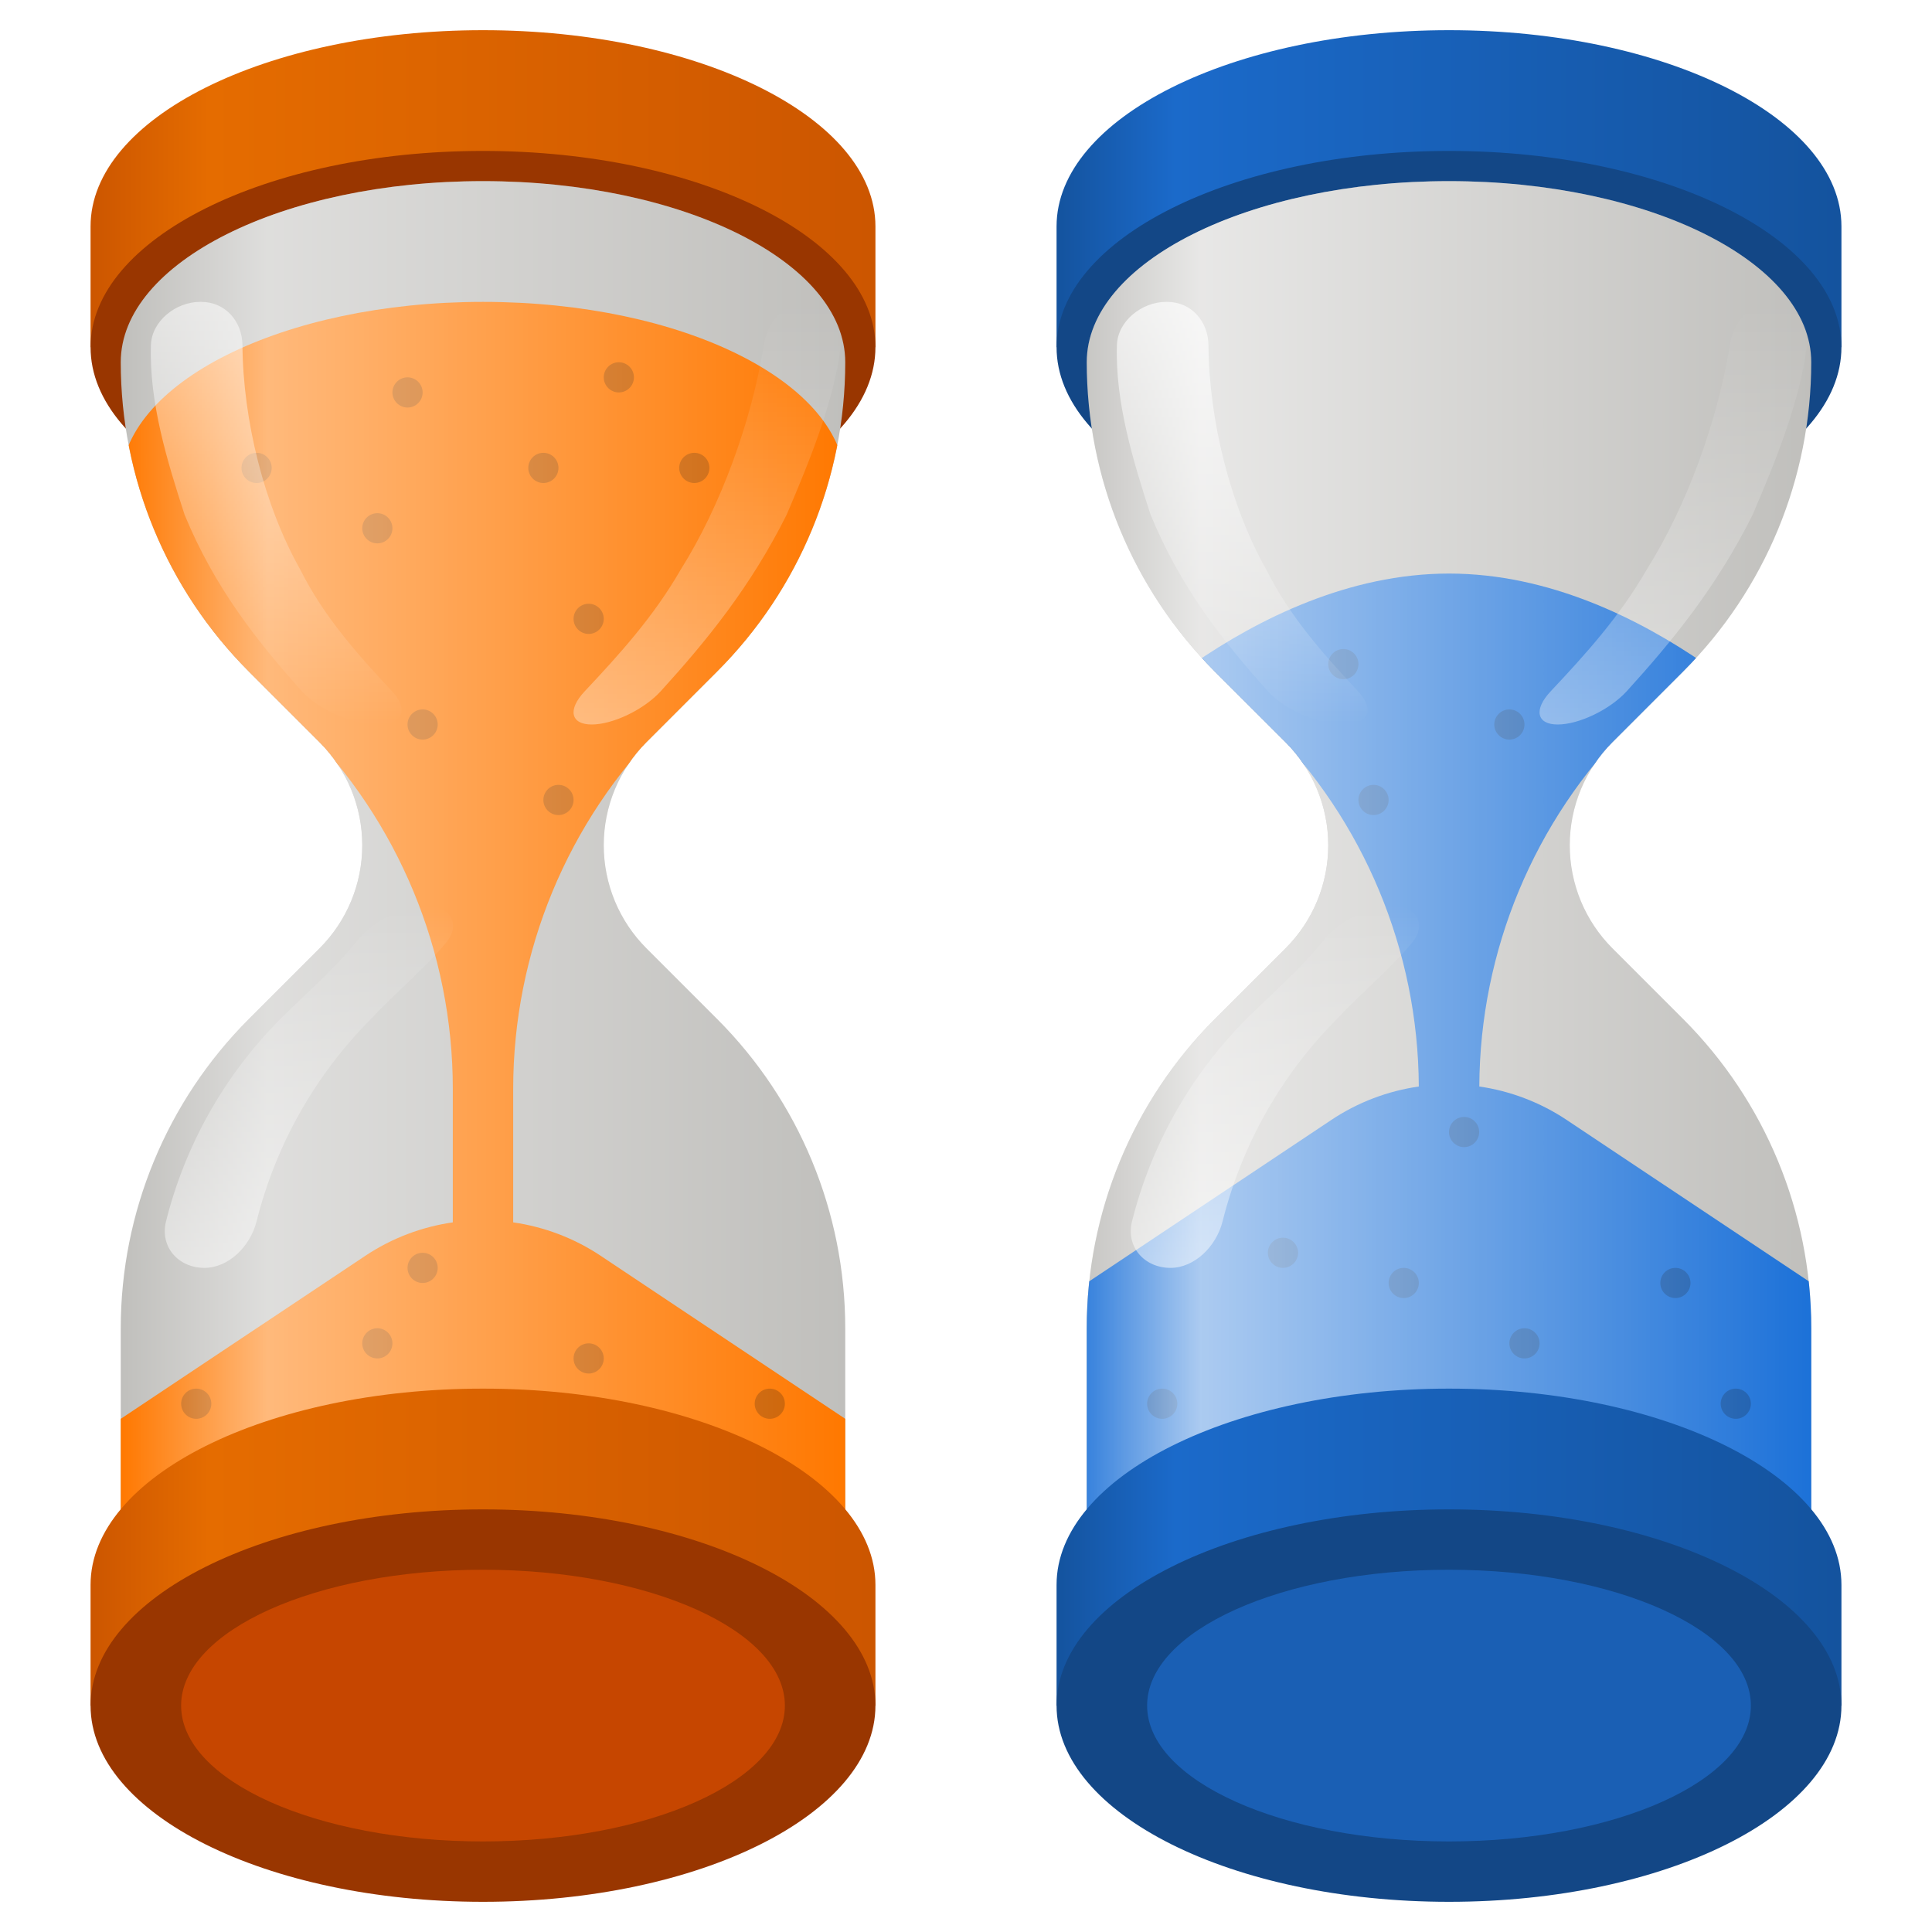
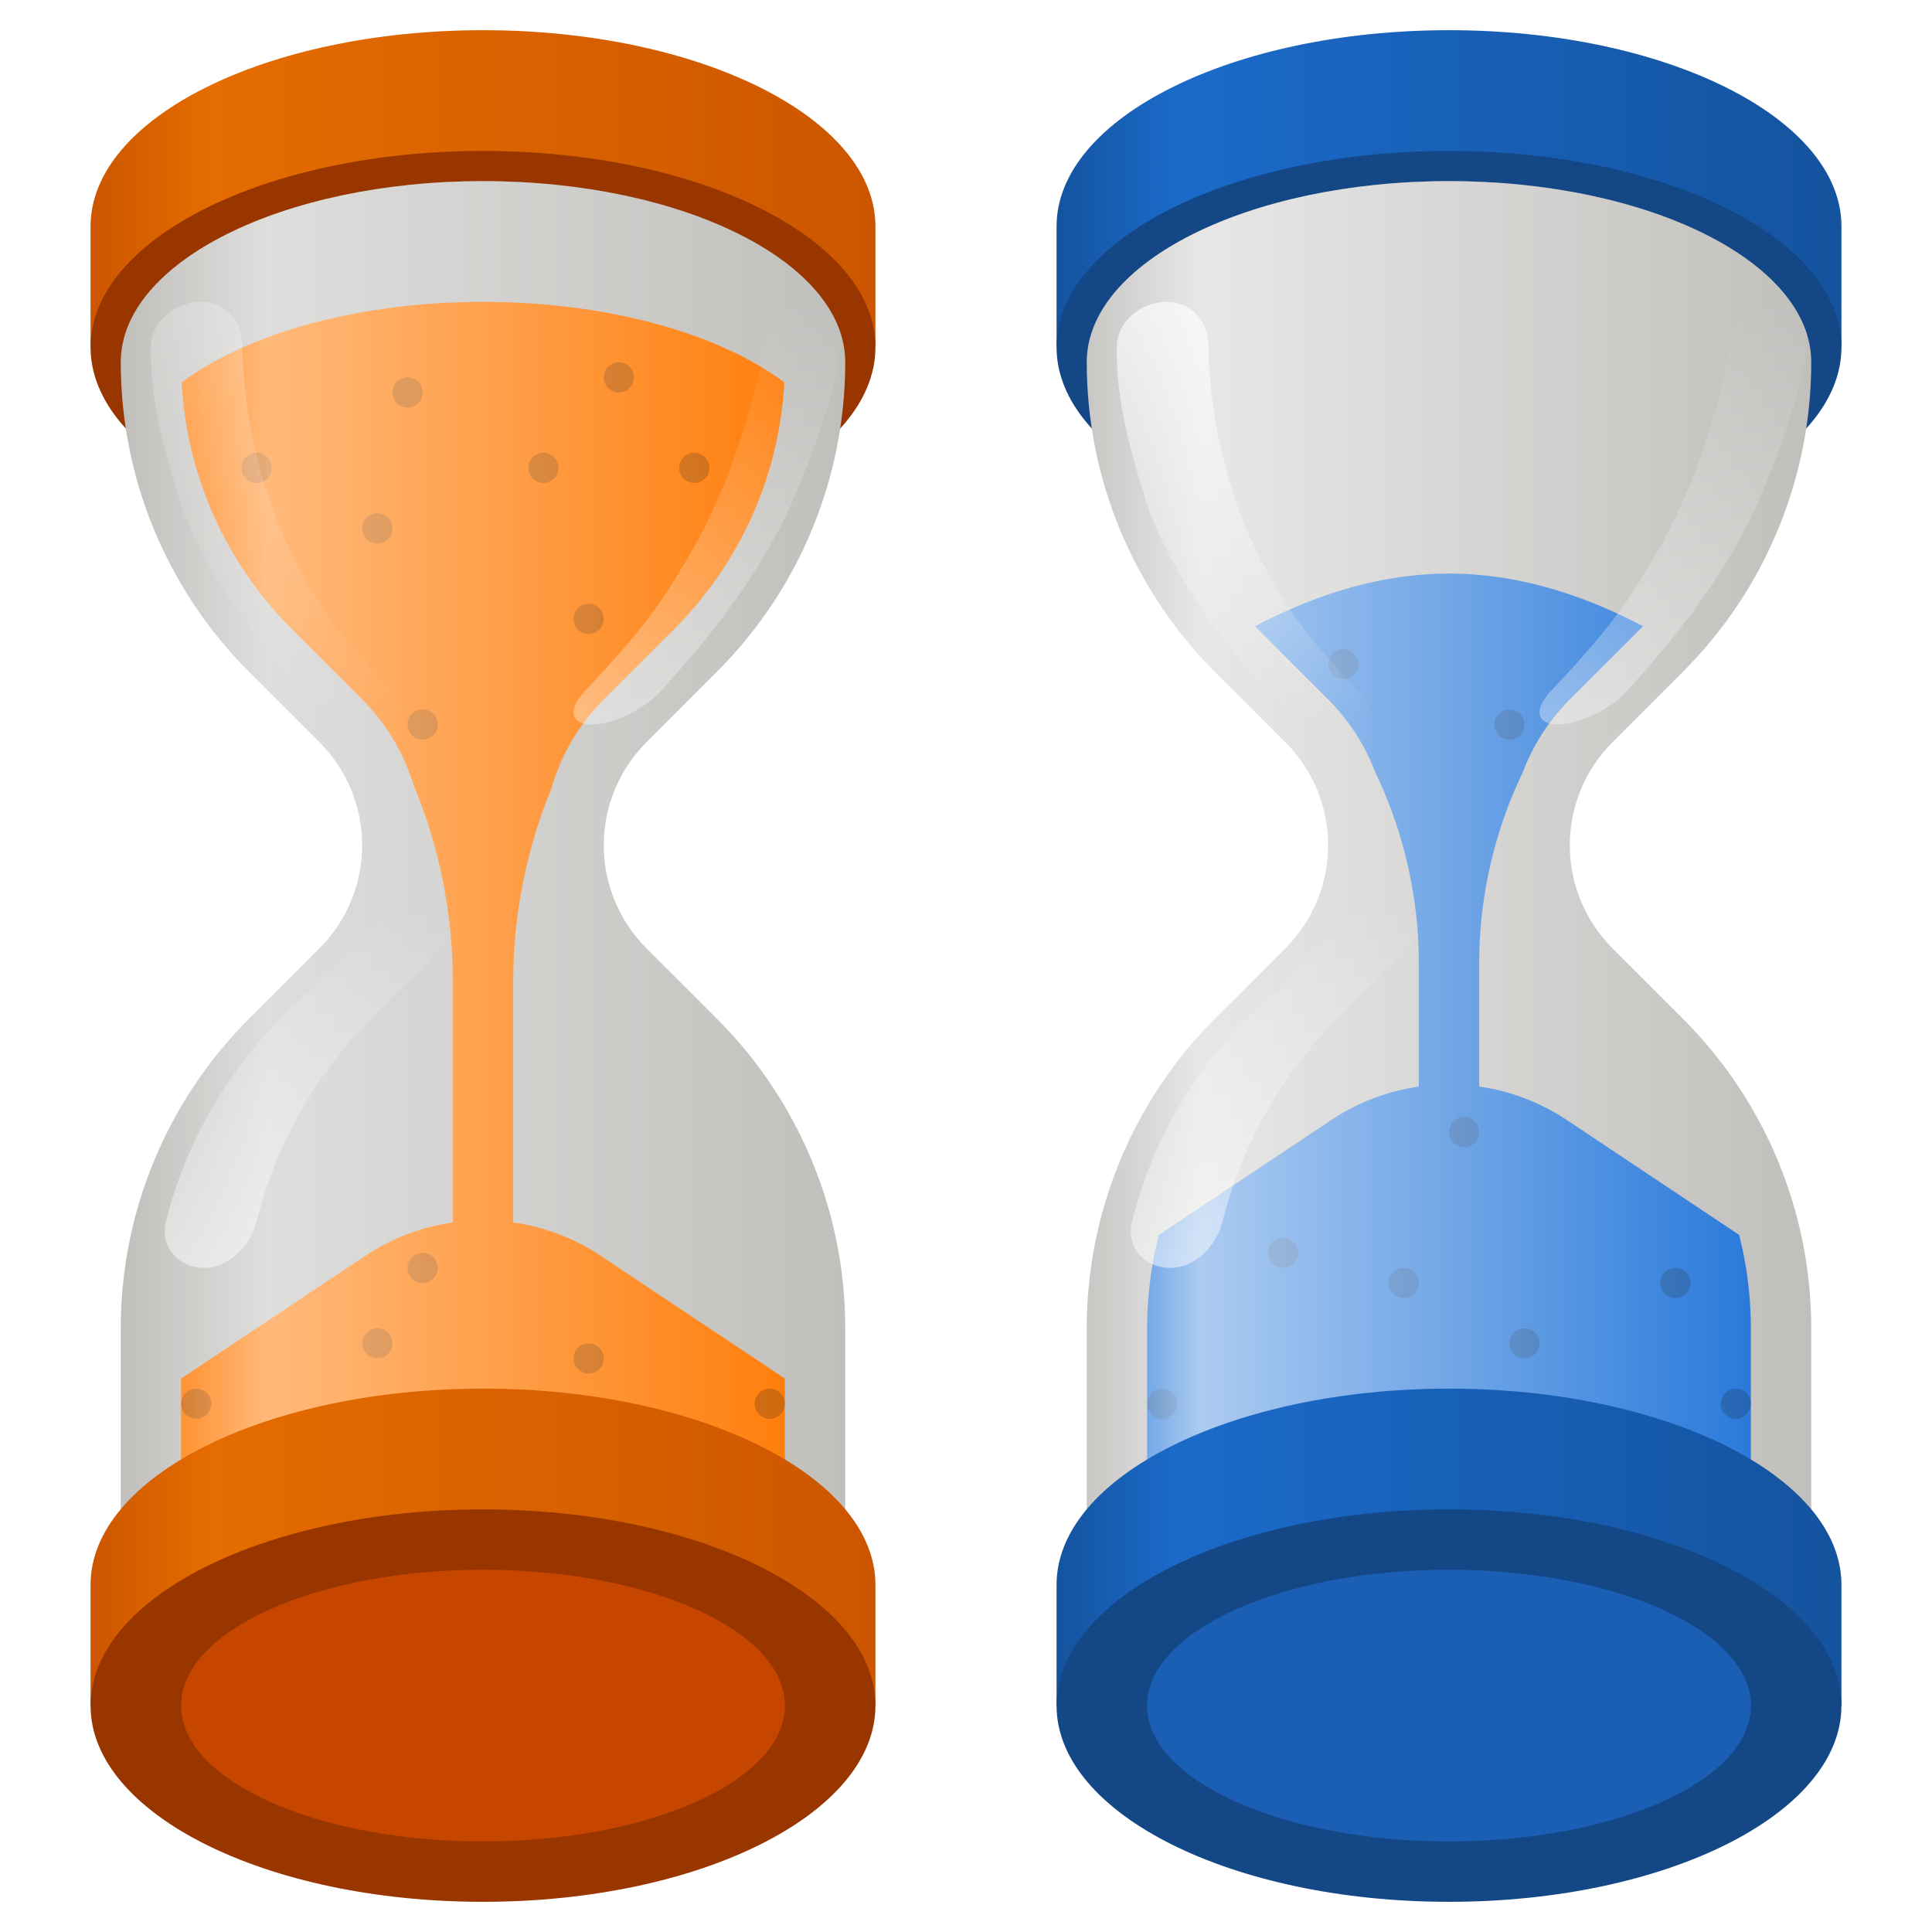
<svg xmlns="http://www.w3.org/2000/svg" xmlns:xlink="http://www.w3.org/1999/xlink" height="128px" viewBox="0 0 128 128" width="128px">
  <linearGradient id="a" gradientUnits="userSpaceOnUse">
    <stop offset="0" stop-color="#cc5600" />
    <stop offset="0.151" stop-color="#e56c00" />
    <stop offset="1" stop-color="#cc5600" />
  </linearGradient>
  <linearGradient id="b" x1="6" x2="58" xlink:href="#a" y1="15" y2="15" />
  <clipPath id="c">
-     <path d="m 8 20 h 48 v 94 h -48 z m 0 0" />
+     <path d="m 12 20 h 40 v 90 h -40 z m 0 0" />
  </clipPath>
  <clipPath id="d">
-     <path d="m 32 12 c -13.254 0 -24 5.371 -24 12 c 0 7.684 3.051 15.051 8.484 20.484 l 4.688 4.688 c 1.812 1.812 2.828 4.266 2.828 6.828 s -1.016 5.016 -2.828 6.828 l -4.688 4.688 c -5.434 5.434 -8.484 12.801 -8.484 20.484 v 26 h 48 v -26 c 0 -7.684 -3.051 -15.051 -8.484 -20.484 l -4.688 -4.688 c -1.812 -1.812 -2.828 -4.266 -2.828 -6.828 s 1.016 -5.016 2.828 -6.828 l 4.688 -4.688 c 5.434 -5.434 8.484 -12.801 8.484 -20.484 c 0 -6.629 -10.746 -12 -24 -12 z m 0 0" />
+     <path d="m 32 16 c -6.086 0 -11.566 1.285 -15.184 3.094 c -3.613 1.805 -4.816 3.754 -4.816 4.906 c 0 6.625 2.629 12.973 7.312 17.656 l 4.688 4.688 c 2.559 2.559 4 6.035 4 9.656 s -1.441 7.098 -4 9.656 l -4.688 4.688 c -4.684 4.684 -7.312 11.031 -7.312 17.656 v 22 h 40 v -22 c 0 -6.625 -2.629 -12.973 -7.312 -17.656 l -4.688 -4.688 c -2.559 -2.559 -4 -6.035 -4 -9.656 s 1.441 -7.098 4 -9.656 l 4.688 -4.688 c 4.684 -4.684 7.312 -11.031 7.312 -17.656 c 0 -1.152 -1.203 -3.102 -4.816 -4.906 c -3.617 -1.809 -9.098 -3.094 -15.184 -3.094 z m 0 0" />
  </clipPath>
  <linearGradient id="e" gradientUnits="userSpaceOnUse" x1="8" x2="56" y1="63" y2="63">
    <stop offset="0" stop-color="#ffffff" stop-opacity="0" />
    <stop offset="0.203" stop-color="#ffffff" stop-opacity="0.482" />
    <stop offset="1" stop-color="#ffffff" stop-opacity="0" />
  </linearGradient>
  <linearGradient id="f" gradientTransform="matrix(1 0 0 1.076923 0.020052 -186.7692)" gradientUnits="userSpaceOnUse" x1="18.262" x2="18.262" y1="192" y2="218">
-     <stop offset="0" stop-color="#ffffff" stop-opacity="0.537" />
+     <stop offset="0" stop-color="#ffffff" stop-opacity="0.243" />
    <stop offset="1" stop-color="#ffffff" stop-opacity="0" />
  </linearGradient>
  <linearGradient id="g" gradientUnits="userSpaceOnUse">
    <stop offset="0" stop-color="#ffffff" stop-opacity="0.498" />
    <stop offset="1" stop-color="#ffffff" stop-opacity="0" />
  </linearGradient>
  <linearGradient id="h" x1="20.467" x2="20.467" xlink:href="#g" y1="84" y2="60" />
  <linearGradient id="i" gradientUnits="userSpaceOnUse">
    <stop offset="0" stop-color="#ffffff" stop-opacity="0.353" />
    <stop offset="1" stop-color="#ffffff" stop-opacity="0" />
  </linearGradient>
  <linearGradient id="j" gradientTransform="matrix(-0.843082 0 -0.164943 1.076923 96.23744 -186.7692)" x1="18.262" x2="18.262" xlink:href="#i" y1="218" y2="192" />
  <linearGradient id="k" x1="6" x2="58" xlink:href="#a" y1="105" y2="105" />
  <linearGradient id="l" gradientUnits="userSpaceOnUse">
    <stop offset="0" stop-color="#14539e" />
    <stop offset="0.151" stop-color="#1b6aca" />
    <stop offset="1" stop-color="#14539e" />
  </linearGradient>
  <linearGradient id="m" x1="70" x2="122" xlink:href="#l" y1="15" y2="15" />
  <clipPath id="n">
-     <path d="m 72 38 h 48 v 76 h -48 z m 0 0" />
+     <path d="m 76 38 h 40 v 72 h -40 z m 0 0" />
  </clipPath>
  <clipPath id="o">
-     <path d="m 96 12 c 13.254 0 24 5.371 24 12 c 0 7.684 -3.051 15.051 -8.484 20.484 l -4.688 4.688 c -1.812 1.812 -2.828 4.266 -2.828 6.828 s 1.016 5.016 2.828 6.828 l 4.688 4.688 c 5.434 5.434 8.484 12.801 8.484 20.484 v 26 h -48 v -26 c 0 -7.684 3.051 -15.051 8.484 -20.484 l 4.688 -4.688 c 1.812 -1.812 2.828 -4.266 2.828 -6.828 s -1.016 -5.016 -2.828 -6.828 l -4.688 -4.688 c -5.434 -5.434 -8.484 -12.801 -8.484 -20.484 c 0 -6.629 10.746 -12 24 -12 z m 0 0" />
+     <path d="m 96 16 c -6.086 0 -11.566 1.285 -15.184 3.094 c -3.613 1.805 -4.816 3.754 -4.816 4.906 c 0 6.625 2.629 12.973 7.312 17.656 l 4.688 4.688 c 2.559 2.559 4 6.035 4 9.656 s -1.441 7.098 -4 9.656 l -4.688 4.688 c -4.684 4.684 -7.312 11.031 -7.312 17.656 v 22 h 40 v -22 c 0 -6.625 -2.629 -12.973 -7.312 -17.656 l -4.688 -4.688 c -2.559 -2.559 -4 -6.035 -4 -9.656 s 1.441 -7.098 4 -9.656 l 4.688 -4.688 c 4.684 -4.684 7.312 -11.031 7.312 -17.656 c 0 -1.152 -1.203 -3.102 -4.82 -4.906 c -3.613 -1.809 -9.094 -3.094 -15.18 -3.094 z m 0 0" />
  </clipPath>
  <linearGradient id="p" gradientUnits="userSpaceOnUse" x1="72" x2="120" y1="63" y2="63">
    <stop offset="0" stop-color="#ffffff" stop-opacity="0.122" />
    <stop offset="0.157" stop-color="#ffffff" stop-opacity="0.631" />
    <stop offset="1" stop-color="#ffffff" stop-opacity="0" />
  </linearGradient>
  <linearGradient id="q" gradientTransform="matrix(1 0 0 1.076923 64.02005 -186.7692)" gradientUnits="userSpaceOnUse" x1="18.262" x2="18.262" y1="192" y2="218">
    <stop offset="0" stop-color="#ffffff" stop-opacity="0.667" />
    <stop offset="1" stop-color="#ffffff" stop-opacity="0" />
  </linearGradient>
  <linearGradient id="r" x1="84.467" x2="84.467" xlink:href="#g" y1="84" y2="60" />
  <linearGradient id="s" gradientTransform="matrix(-0.843082 0 -0.164943 1.076923 160.2374 -186.7692)" x1="18.262" x2="18.262" xlink:href="#i" y1="218" y2="192" />
  <linearGradient id="t" x1="70" x2="122" xlink:href="#l" y1="105" y2="105" />
  <path d="m 32 2 c -14.359 0 -26 5.82 -26 13 v 8 h 5.523 c 4.922 3.152 12.477 4.996 20.477 5 c 8 -0.004 15.555 -1.848 20.477 -5 h 5.523 v -8 c 0 -7.18 -11.641 -13 -26 -13 z m 0 0" fill="url(#b)" />
  <path d="m 58 23 c 0 7.18 -11.641 13 -26 13 s -26 -5.82 -26 -13 s 11.641 -13 26 -13 s 26 5.82 26 13 z m 0 0" fill="#993600" />
  <path d="m 32 12 c -13.254 0 -24 5.371 -24 12 c 0 7.684 3.051 15.051 8.484 20.484 l 4.688 4.688 c 1.812 1.812 2.828 4.266 2.828 6.828 s -1.016 5.016 -2.828 6.828 l -4.688 4.688 c -5.434 5.434 -8.484 12.801 -8.484 20.484 v 26 h 48 v -26 c 0 -7.684 -3.051 -15.051 -8.484 -20.484 l -4.688 -4.688 c -1.812 -1.812 -2.828 -4.266 -2.828 -6.828 s 1.016 -5.016 2.828 -6.828 l 4.688 -4.688 c 5.434 -5.434 8.484 -12.801 8.484 -20.484 c 0 -6.629 -10.746 -12 -24 -12 z m 0 0" fill="#c0bfbc" />
  <g clip-path="url(#c)">
    <g clip-path="url(#d)">
-       <path d="m 32 20 c -13.254 0 -24 5.371 -24 12 v 16 h 12 c 6.402 6.402 10 15.086 10 24.145 v 8.84 c -2.035 0.293 -4.023 1.031 -5.809 2.223 l -16.191 10.793 v 20 h 48 v -20 l -16.191 -10.793 c -1.785 -1.191 -3.773 -1.93 -5.809 -2.223 v -8.84 c 0 -9.059 3.598 -17.742 10 -24.145 h 12 v -16 c 0 -6.629 -10.746 -12 -24 -12 z m 0 0" fill="#ff7800" />
+       <path d="m 32 20 c -13.254 0 -24 5.371 -24 12 v 16 h 17.41 c 3.008 5.16 4.59 11.027 4.59 17 v 16 h -0.078 c -2.008 0.301 -3.969 1.031 -5.73 2.207 l -16.191 10.793 v 20 h 48 v -20 l -16.191 -10.793 c -1.762 -1.176 -3.723 -1.906 -5.73 -2.207 h -0.078 v -16 c 0.012 -5.977 1.609 -11.844 4.629 -17 h 17.371 v -16 c 0 -6.629 -10.746 -12 -24 -12 z m 0 0" fill="#ff7800" />
    </g>
  </g>
  <g fill-opacity="0.2">
    <path d="m 18 31 c 0 0.551 -0.449 1 -1 1 s -1 -0.449 -1 -1 s 0.449 -1 1 -1 s 1 0.449 1 1 z m 0 0" />
    <path d="m 26 35 c 0 0.551 -0.449 1 -1 1 s -1 -0.449 -1 -1 s 0.449 -1 1 -1 s 1 0.449 1 1 z m 0 0" />
    <path d="m 37 31 c 0 0.551 -0.449 1 -1 1 s -1 -0.449 -1 -1 s 0.449 -1 1 -1 s 1 0.449 1 1 z m 0 0" />
    <path d="m 28 26 c 0 0.551 -0.449 1 -1 1 s -1 -0.449 -1 -1 s 0.449 -1 1 -1 s 1 0.449 1 1 z m 0 0" />
    <path d="m 40 41 c 0 0.551 -0.449 1 -1 1 s -1 -0.449 -1 -1 s 0.449 -1 1 -1 s 1 0.449 1 1 z m 0 0" />
    <path d="m 47 31 c 0 0.551 -0.449 1 -1 1 s -1 -0.449 -1 -1 s 0.449 -1 1 -1 s 1 0.449 1 1 z m 0 0" />
    <path d="m 42 25 c 0 0.551 -0.449 1 -1 1 s -1 -0.449 -1 -1 s 0.449 -1 1 -1 s 1 0.449 1 1 z m 0 0" />
    <path d="m 29 48 c 0 0.551 -0.449 1 -1 1 s -1 -0.449 -1 -1 s 0.449 -1 1 -1 s 1 0.449 1 1 z m 0 0" />
-     <path d="m 38 53 c 0 0.551 -0.449 1 -1 1 s -1 -0.449 -1 -1 s 0.449 -1 1 -1 s 1 0.449 1 1 z m 0 0" />
    <path d="m 29 84 c 0 0.551 -0.449 1 -1 1 s -1 -0.449 -1 -1 s 0.449 -1 1 -1 s 1 0.449 1 1 z m 0 0" />
    <path d="m 40 90 c 0 0.551 -0.449 1 -1 1 s -1 -0.449 -1 -1 s 0.449 -1 1 -1 s 1 0.449 1 1 z m 0 0" />
    <path d="m 26 89 c 0 0.551 -0.449 1 -1 1 s -1 -0.449 -1 -1 s 0.449 -1 1 -1 s 1 0.449 1 1 z m 0 0" />
    <path d="m 52 93 c 0 0.551 -0.449 1 -1 1 s -1 -0.449 -1 -1 s 0.449 -1 1 -1 s 1 0.449 1 1 z m 0 0" />
    <path d="m 14 93 c 0 0.551 -0.449 1 -1 1 s -1 -0.449 -1 -1 s 0.449 -1 1 -1 s 1 0.449 1 1 z m 0 0" />
  </g>
  <path d="m 32 12 c -13.254 0 -24 5.371 -24 12 c 0 7.684 3.051 15.051 8.484 20.484 l 4.688 4.688 c 1.812 1.812 2.828 4.266 2.828 6.828 s -1.016 5.016 -2.828 6.828 l -4.688 4.688 c -5.434 5.434 -8.484 12.801 -8.484 20.484 v 26 h 48 v -26 c 0 -7.684 -3.051 -15.051 -8.484 -20.484 l -4.688 -4.688 c -1.812 -1.812 -2.828 -4.266 -2.828 -6.828 s 1.016 -5.016 2.828 -6.828 l 4.688 -4.688 c 5.434 -5.434 8.484 -12.801 8.484 -20.484 c 0 -6.629 -10.746 -12 -24 -12 z m 0 0" fill="url(#e)" />
  <path d="m 10 22.852 c -0.125 3.816 1.086 7.723 2.227 11.242 c 1.969 4.797 4.793 8.383 7.766 11.695 c 1.105 1.234 3.371 2.211 5.027 2.211 s 2.086 -0.984 0.957 -2.195 c -2.285 -2.449 -4.523 -4.949 -6.074 -8.051 c -2.41 -4.258 -3.801 -9.938 -3.84 -14.879 c -0.012 -1.59 -1.141 -2.875 -2.734 -2.875 h -0.078 c -1.59 0 -3.199 1.266 -3.25 2.852 z m 0 0" fill="url(#f)" />
  <path d="m 23.539 62.473 c -1.441 1.801 -3.246 3.32 -4.969 5.043 c -3.699 3.715 -6.305 8.352 -7.57 13.398 c -0.422 1.684 0.809 3.086 2.547 3.086 c 1.578 0 3.031 -1.402 3.453 -3.086 c 1.266 -5.047 3.871 -9.684 7.57 -13.398 c 1.531 -1.66 3.496 -3.266 4.973 -5.047 c 1.039 -1.246 0.273 -2.469 -1.355 -2.469 h -0.102 c -1.629 0 -3.531 1.203 -4.547 2.473 z m 0 0" fill="url(#h)" />
  <path d="m 55.719 22.852 c -0.48 3.816 -2.098 7.723 -3.598 11.242 c -2.395 4.797 -5.328 8.383 -8.34 11.695 c -1.125 1.234 -3.18 2.211 -4.578 2.211 s -1.609 -0.984 -0.469 -2.195 c 2.301 -2.449 4.57 -4.949 6.355 -8.051 c 2.684 -4.258 4.727 -9.938 5.512 -14.879 c 0.254 -1.59 1.406 -2.875 2.746 -2.875 h 0.066 c 1.344 0 2.504 1.266 2.305 2.852 z m 0 0" fill="url(#j)" />
  <path d="m 32 92 c -14.359 0 -26 5.82 -26 13 v 8 h 5.523 c 4.922 3.152 12.477 4.996 20.477 5 c 8 -0.004 15.555 -1.848 20.477 -5 h 5.523 v -8 c 0 -7.18 -11.641 -13 -26 -13 z m 0 0" fill="url(#k)" />
  <path d="m 58 113 c 0 7.18 -11.641 13 -26 13 s -26 -5.82 -26 -13 s 11.641 -13 26 -13 s 26 5.82 26 13 z m 0 0" fill="#993600" />
  <path d="m 47.871 112.988 c -0.996 4.004 -7.801 7.012 -15.871 7.012 c -8.062 0 -14.863 -3 -15.871 -7 c -0.082 0.332 -0.129 0.664 -0.129 1 c 0 4.418 7.164 8 16 8 s 16 -3.582 16 -8 c 0 -0.34 -0.043 -0.676 -0.129 -1.012 z m 0 0" fill="#993600" fill-opacity="0.502" />
  <path d="m 52 113 c 0 4.969 -8.953 9 -20 9 s -20 -4.031 -20 -9 s 8.953 -9 20 -9 s 20 4.031 20 9 z m 0 0" fill="#c64600" />
  <path d="m 96 2 c -14.359 0 -26 5.82 -26 13 v 8 h 5.523 c 4.922 3.152 12.477 4.996 20.477 5 c 8 -0.004 15.555 -1.848 20.477 -5 h 5.523 v -8 c 0 -7.18 -11.641 -13 -26 -13 z m 0 0" fill="url(#m)" />
  <path d="m 122 23 c 0 7.18 -11.641 13 -26 13 s -26 -5.82 -26 -13 s 11.641 -13 26 -13 s 26 5.82 26 13 z m 0 0" fill="#134786" />
  <path d="m 96 12 c -13.254 0 -24 5.371 -24 12 c 0 7.684 3.051 15.051 8.484 20.484 l 4.688 4.688 c 1.812 1.812 2.828 4.266 2.828 6.828 s -1.016 5.016 -2.828 6.828 l -4.688 4.688 c -5.434 5.434 -8.484 12.801 -8.484 20.484 v 26 h 48 v -26 c 0 -7.684 -3.051 -15.051 -8.484 -20.484 l -4.688 -4.688 c -1.812 -1.812 -2.828 -4.266 -2.828 -6.828 s 1.016 -5.016 2.828 -6.828 l 4.688 -4.688 c 5.434 -5.434 8.484 -12.801 8.484 -20.484 c 0 -6.629 -10.746 -12 -24 -12 z m 0 0" fill="#c0bfbc" />
  <g clip-path="url(#n)">
    <g clip-path="url(#o)">
-       <path d="m 96 38 c -13.254 0 -24 12 -24 12 v 2 h 10 v -4 h 2 c 6.363 6.363 9.957 14.984 10 23.984 c -2.039 0.293 -4.023 1.031 -5.809 2.223 l -16.191 10.793 v 29 h 48 v -29 l -16.191 -10.793 c -1.781 -1.188 -3.766 -1.93 -5.801 -2.223 c 0.039 -9 3.629 -17.617 9.992 -23.984 h 2 v 4 h 10 v -2 s -10.746 -12 -24 -12 z m 8.883 14 v 4 h 1.117 v -4 z m 0 0" fill="#1c71d8" />
+       <path d="m 96 38 c -13.254 0 -24 12 -24 12 v 2 h 10 v -4 h 7.344 c 3.027 4.703 4.645 10.176 4.656 15.77 v 8.23 h -0.078 c -2.012 0.301 -3.969 1.031 -5.73 2.207 l -16.191 10.793 v 29 h 48 v -29 l -16.191 -10.793 c -1.758 -1.172 -3.715 -1.906 -5.723 -2.207 h -0.086 v -8.23 c 0.012 -5.594 1.629 -11.066 4.656 -15.77 h 7.344 v 4 h 10 v -2 s -10.746 -12 -24 -12 z m 0 0" fill="#1c71d8" />
    </g>
  </g>
  <path d="m 88 44 c 0 0.551 0.449 1 1 1 s 1 -0.449 1 -1 s -0.449 -1 -1 -1 s -1 0.449 -1 1 z m 0 0" fill-opacity="0.2" />
  <path d="m 99 48 c 0 0.551 0.449 1 1 1 s 1 -0.449 1 -1 s -0.449 -1 -1 -1 s -1 0.449 -1 1 z m 0 0" fill-opacity="0.2" />
-   <path d="m 90 53 c 0 0.551 0.449 1 1 1 s 1 -0.449 1 -1 s -0.449 -1 -1 -1 s -1 0.449 -1 1 z m 0 0" fill-opacity="0.2" />
  <path d="m 84 83 c 0 0.551 0.449 1 1 1 s 1 -0.449 1 -1 s -0.449 -1 -1 -1 s -1 0.449 -1 1 z m 0 0" fill-opacity="0.2" />
  <path d="m 110 85 c 0 0.551 0.449 1 1 1 s 1 -0.449 1 -1 s -0.449 -1 -1 -1 s -1 0.449 -1 1 z m 0 0" fill-opacity="0.2" />
  <path d="m 96 75 c 0 0.551 0.449 1 1 1 s 1 -0.449 1 -1 s -0.449 -1 -1 -1 s -1 0.449 -1 1 z m 0 0" fill-opacity="0.2" />
  <path d="m 92 85 c 0 0.551 0.449 1 1 1 s 1 -0.449 1 -1 s -0.449 -1 -1 -1 s -1 0.449 -1 1 z m 0 0" fill-opacity="0.2" />
  <path d="m 100 89 c 0 0.551 0.449 1 1 1 s 1 -0.449 1 -1 s -0.449 -1 -1 -1 s -1 0.449 -1 1 z m 0 0" fill-opacity="0.2" />
  <path d="m 76 93 c 0 0.551 0.449 1 1 1 s 1 -0.449 1 -1 s -0.449 -1 -1 -1 s -1 0.449 -1 1 z m 0 0" fill-opacity="0.2" />
  <path d="m 114 93 c 0 0.551 0.449 1 1 1 s 1 -0.449 1 -1 s -0.449 -1 -1 -1 s -1 0.449 -1 1 z m 0 0" fill-opacity="0.2" />
  <path d="m 96 12 c -13.254 0 -24 5.371 -24 12 c 0 7.684 3.051 15.051 8.484 20.484 l 4.688 4.688 c 1.812 1.812 2.828 4.266 2.828 6.828 s -1.016 5.016 -2.828 6.828 l -4.688 4.688 c -5.434 5.434 -8.484 12.801 -8.484 20.484 v 26 h 48 v -26 c 0 -7.684 -3.051 -15.051 -8.484 -20.484 l -4.688 -4.688 c -1.812 -1.812 -2.828 -4.266 -2.828 -6.828 s 1.016 -5.016 2.828 -6.828 l 4.688 -4.688 c 5.434 -5.434 8.484 -12.801 8.484 -20.484 c 0 -6.629 -10.746 -12 -24 -12 z m 0 0" fill="url(#p)" />
  <path d="m 74 22.852 c -0.125 3.816 1.086 7.723 2.227 11.242 c 1.969 4.797 4.793 8.383 7.766 11.695 c 1.105 1.234 3.371 2.211 5.027 2.211 s 2.086 -0.984 0.957 -2.195 c -2.285 -2.449 -4.523 -4.949 -6.074 -8.051 c -2.41 -4.258 -3.801 -9.938 -3.84 -14.879 c -0.012 -1.59 -1.141 -2.875 -2.734 -2.875 h -0.078 c -1.59 0 -3.199 1.266 -3.25 2.852 z m 0 0" fill="url(#q)" />
  <path d="m 87.539 62.473 c -1.441 1.801 -3.246 3.32 -4.969 5.043 c -3.699 3.715 -6.305 8.352 -7.57 13.398 c -0.422 1.684 0.809 3.086 2.547 3.086 c 1.578 0 3.031 -1.402 3.453 -3.086 c 1.266 -5.047 3.871 -9.684 7.57 -13.398 c 1.531 -1.66 3.496 -3.266 4.973 -5.047 c 1.039 -1.246 0.273 -2.469 -1.355 -2.469 h -0.102 c -1.629 0 -3.531 1.203 -4.547 2.473 z m 0 0" fill="url(#r)" />
  <path d="m 119.719 22.852 c -0.48 3.816 -2.098 7.723 -3.598 11.242 c -2.395 4.797 -5.328 8.383 -8.34 11.695 c -1.125 1.234 -3.18 2.211 -4.578 2.211 s -1.609 -0.984 -0.469 -2.195 c 2.301 -2.449 4.57 -4.949 6.355 -8.051 c 2.684 -4.258 4.727 -9.938 5.512 -14.879 c 0.254 -1.59 1.406 -2.875 2.746 -2.875 h 0.066 c 1.344 0 2.504 1.266 2.305 2.852 z m 0 0" fill="url(#s)" />
  <path d="m 96 92 c -14.359 0 -26 5.82 -26 13 v 8 h 5.523 c 4.922 3.152 12.477 4.996 20.477 5 c 8 -0.004 15.555 -1.848 20.477 -5 h 5.523 v -8 c 0 -7.18 -11.641 -13 -26 -13 z m 0 0" fill="url(#t)" />
  <path d="m 122 113 c 0 7.18 -11.641 13 -26 13 s -26 -5.82 -26 -13 s 11.641 -13 26 -13 s 26 5.82 26 13 z m 0 0" fill="#134786" />
  <path d="m 111.871 112.988 c -0.996 4.004 -7.801 7.012 -15.871 7.012 c -8.062 0 -14.863 -3 -15.871 -7 c -0.082 0.332 -0.129 0.664 -0.129 1 c 0 4.418 7.164 8 16 8 s 16 -3.582 16 -8 c 0 -0.34 -0.043 -0.676 -0.129 -1.012 z m 0 0" fill="#134786" fill-opacity="0.502" />
  <path d="m 116 113 c 0 4.969 -8.953 9 -20 9 s -20 -4.031 -20 -9 s 8.953 -9 20 -9 s 20 4.031 20 9 z m 0 0" fill="#1a5fb4" />
</svg>
